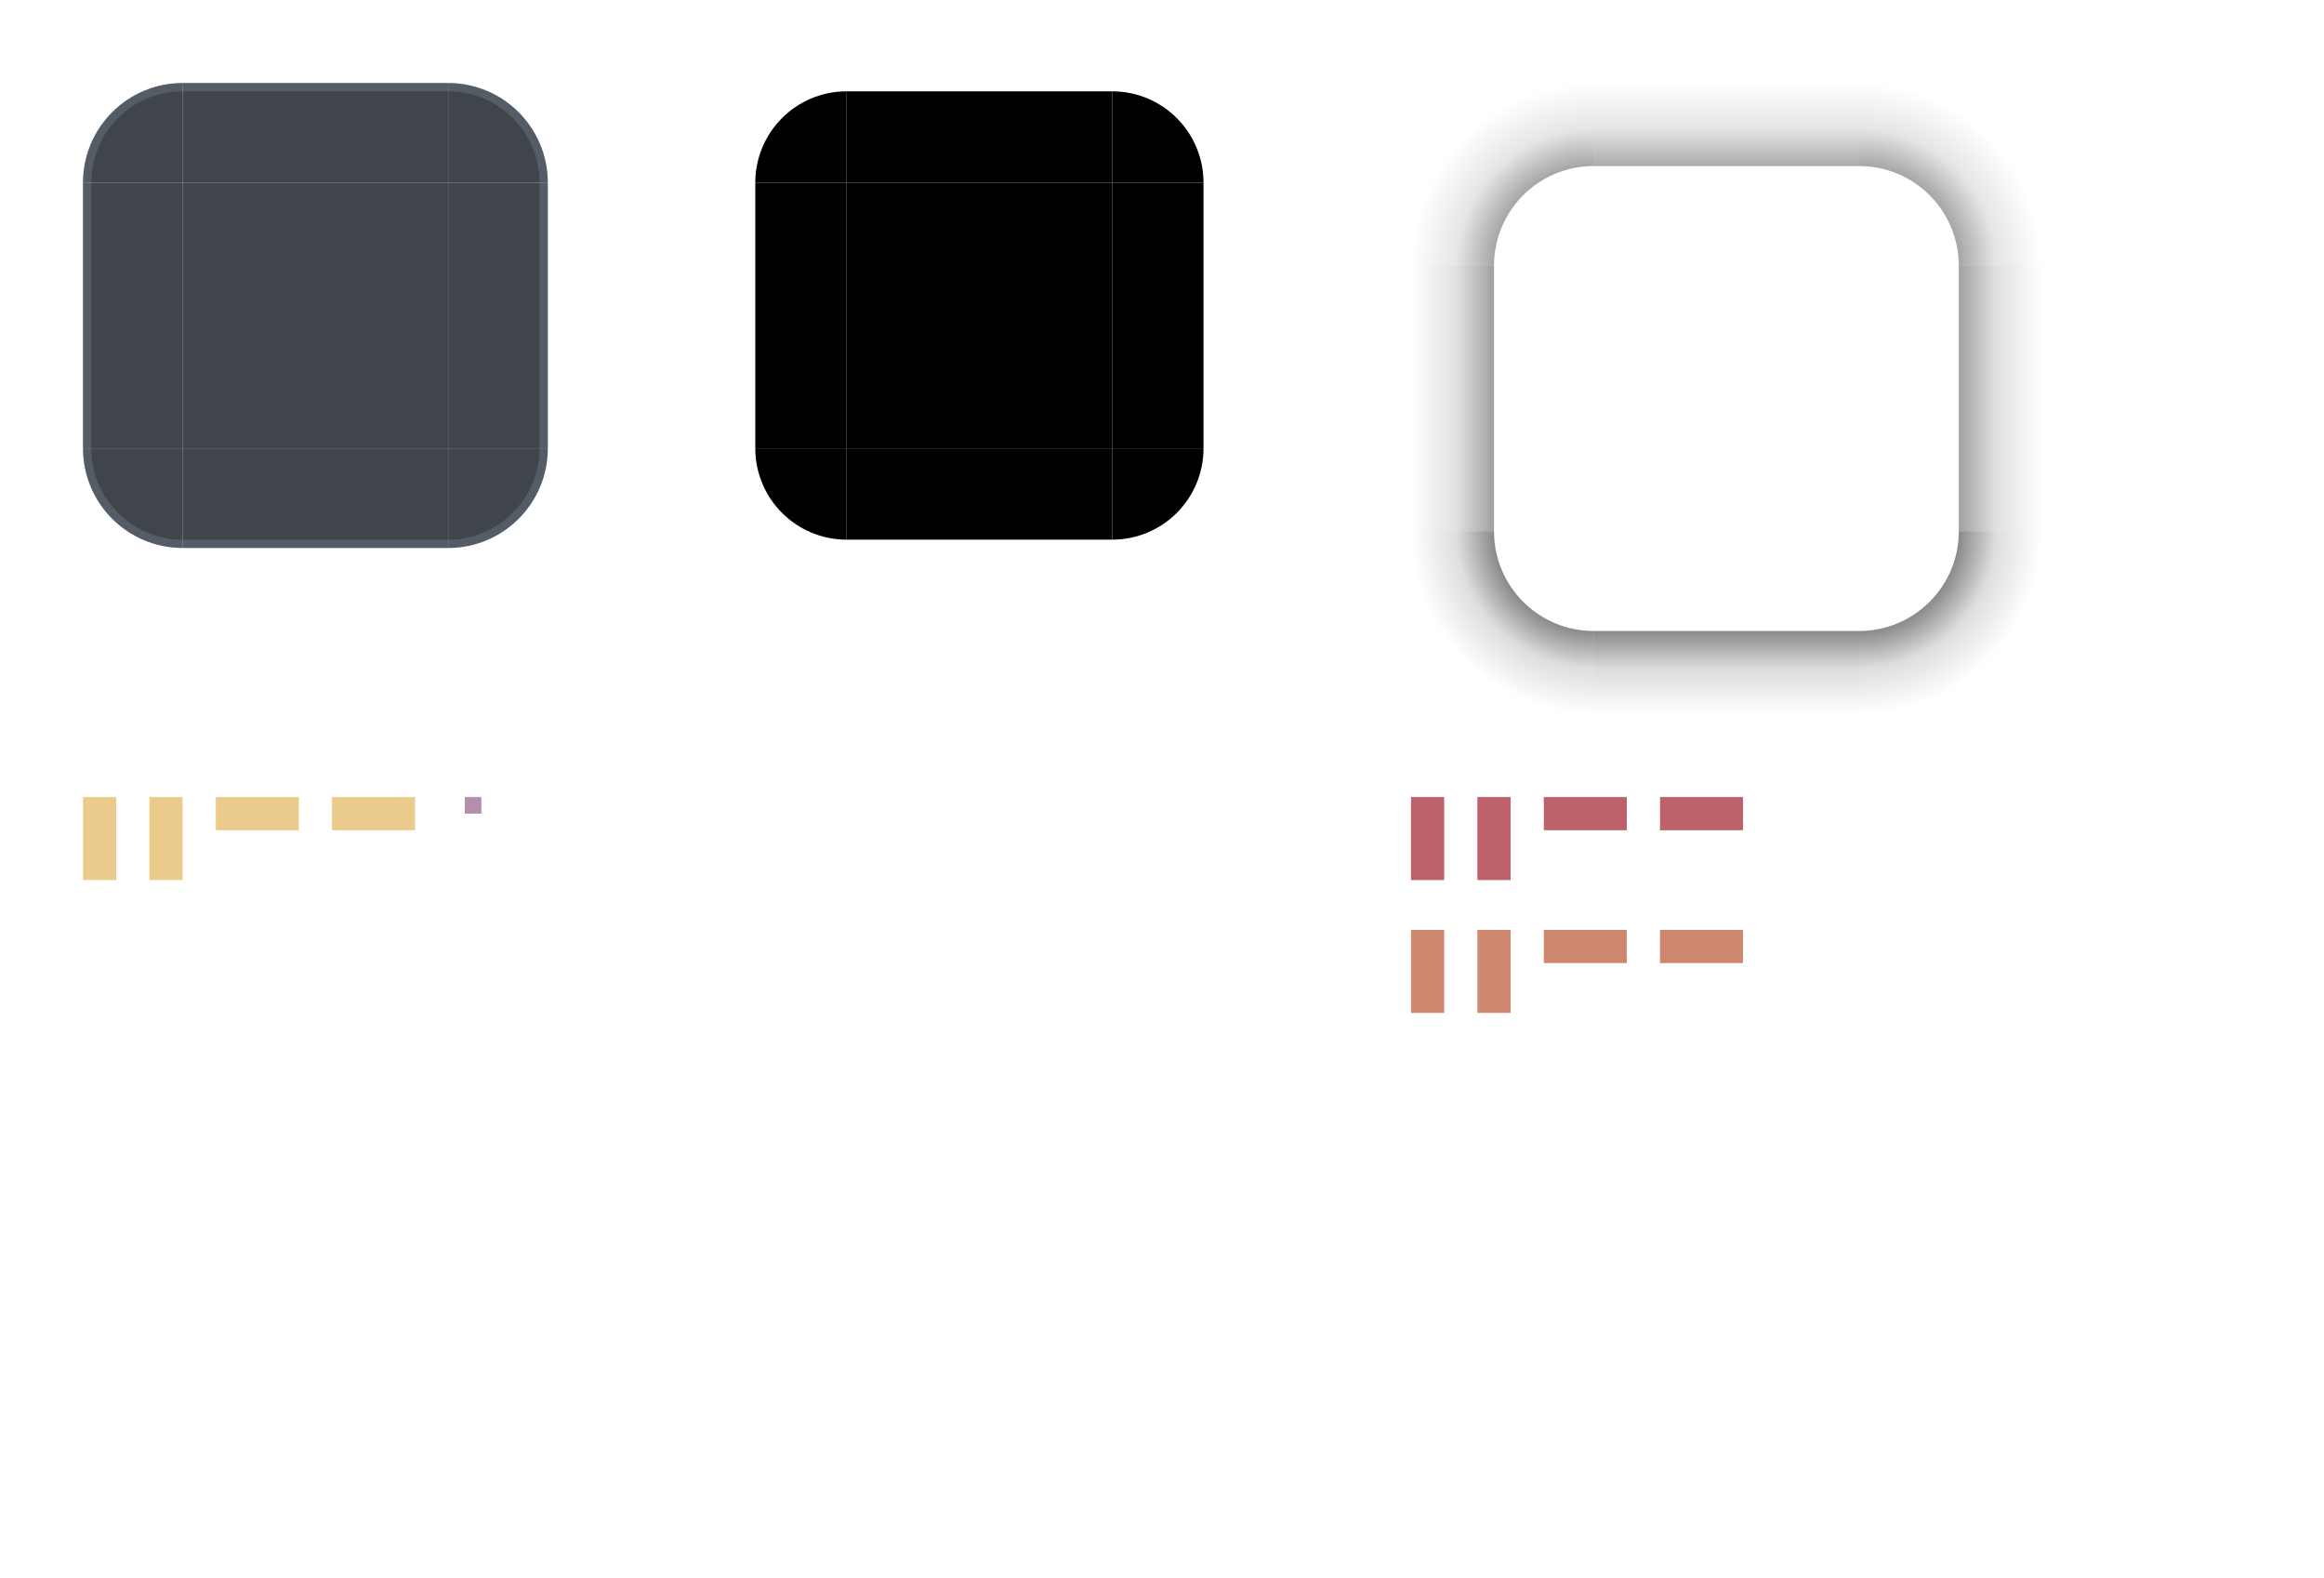
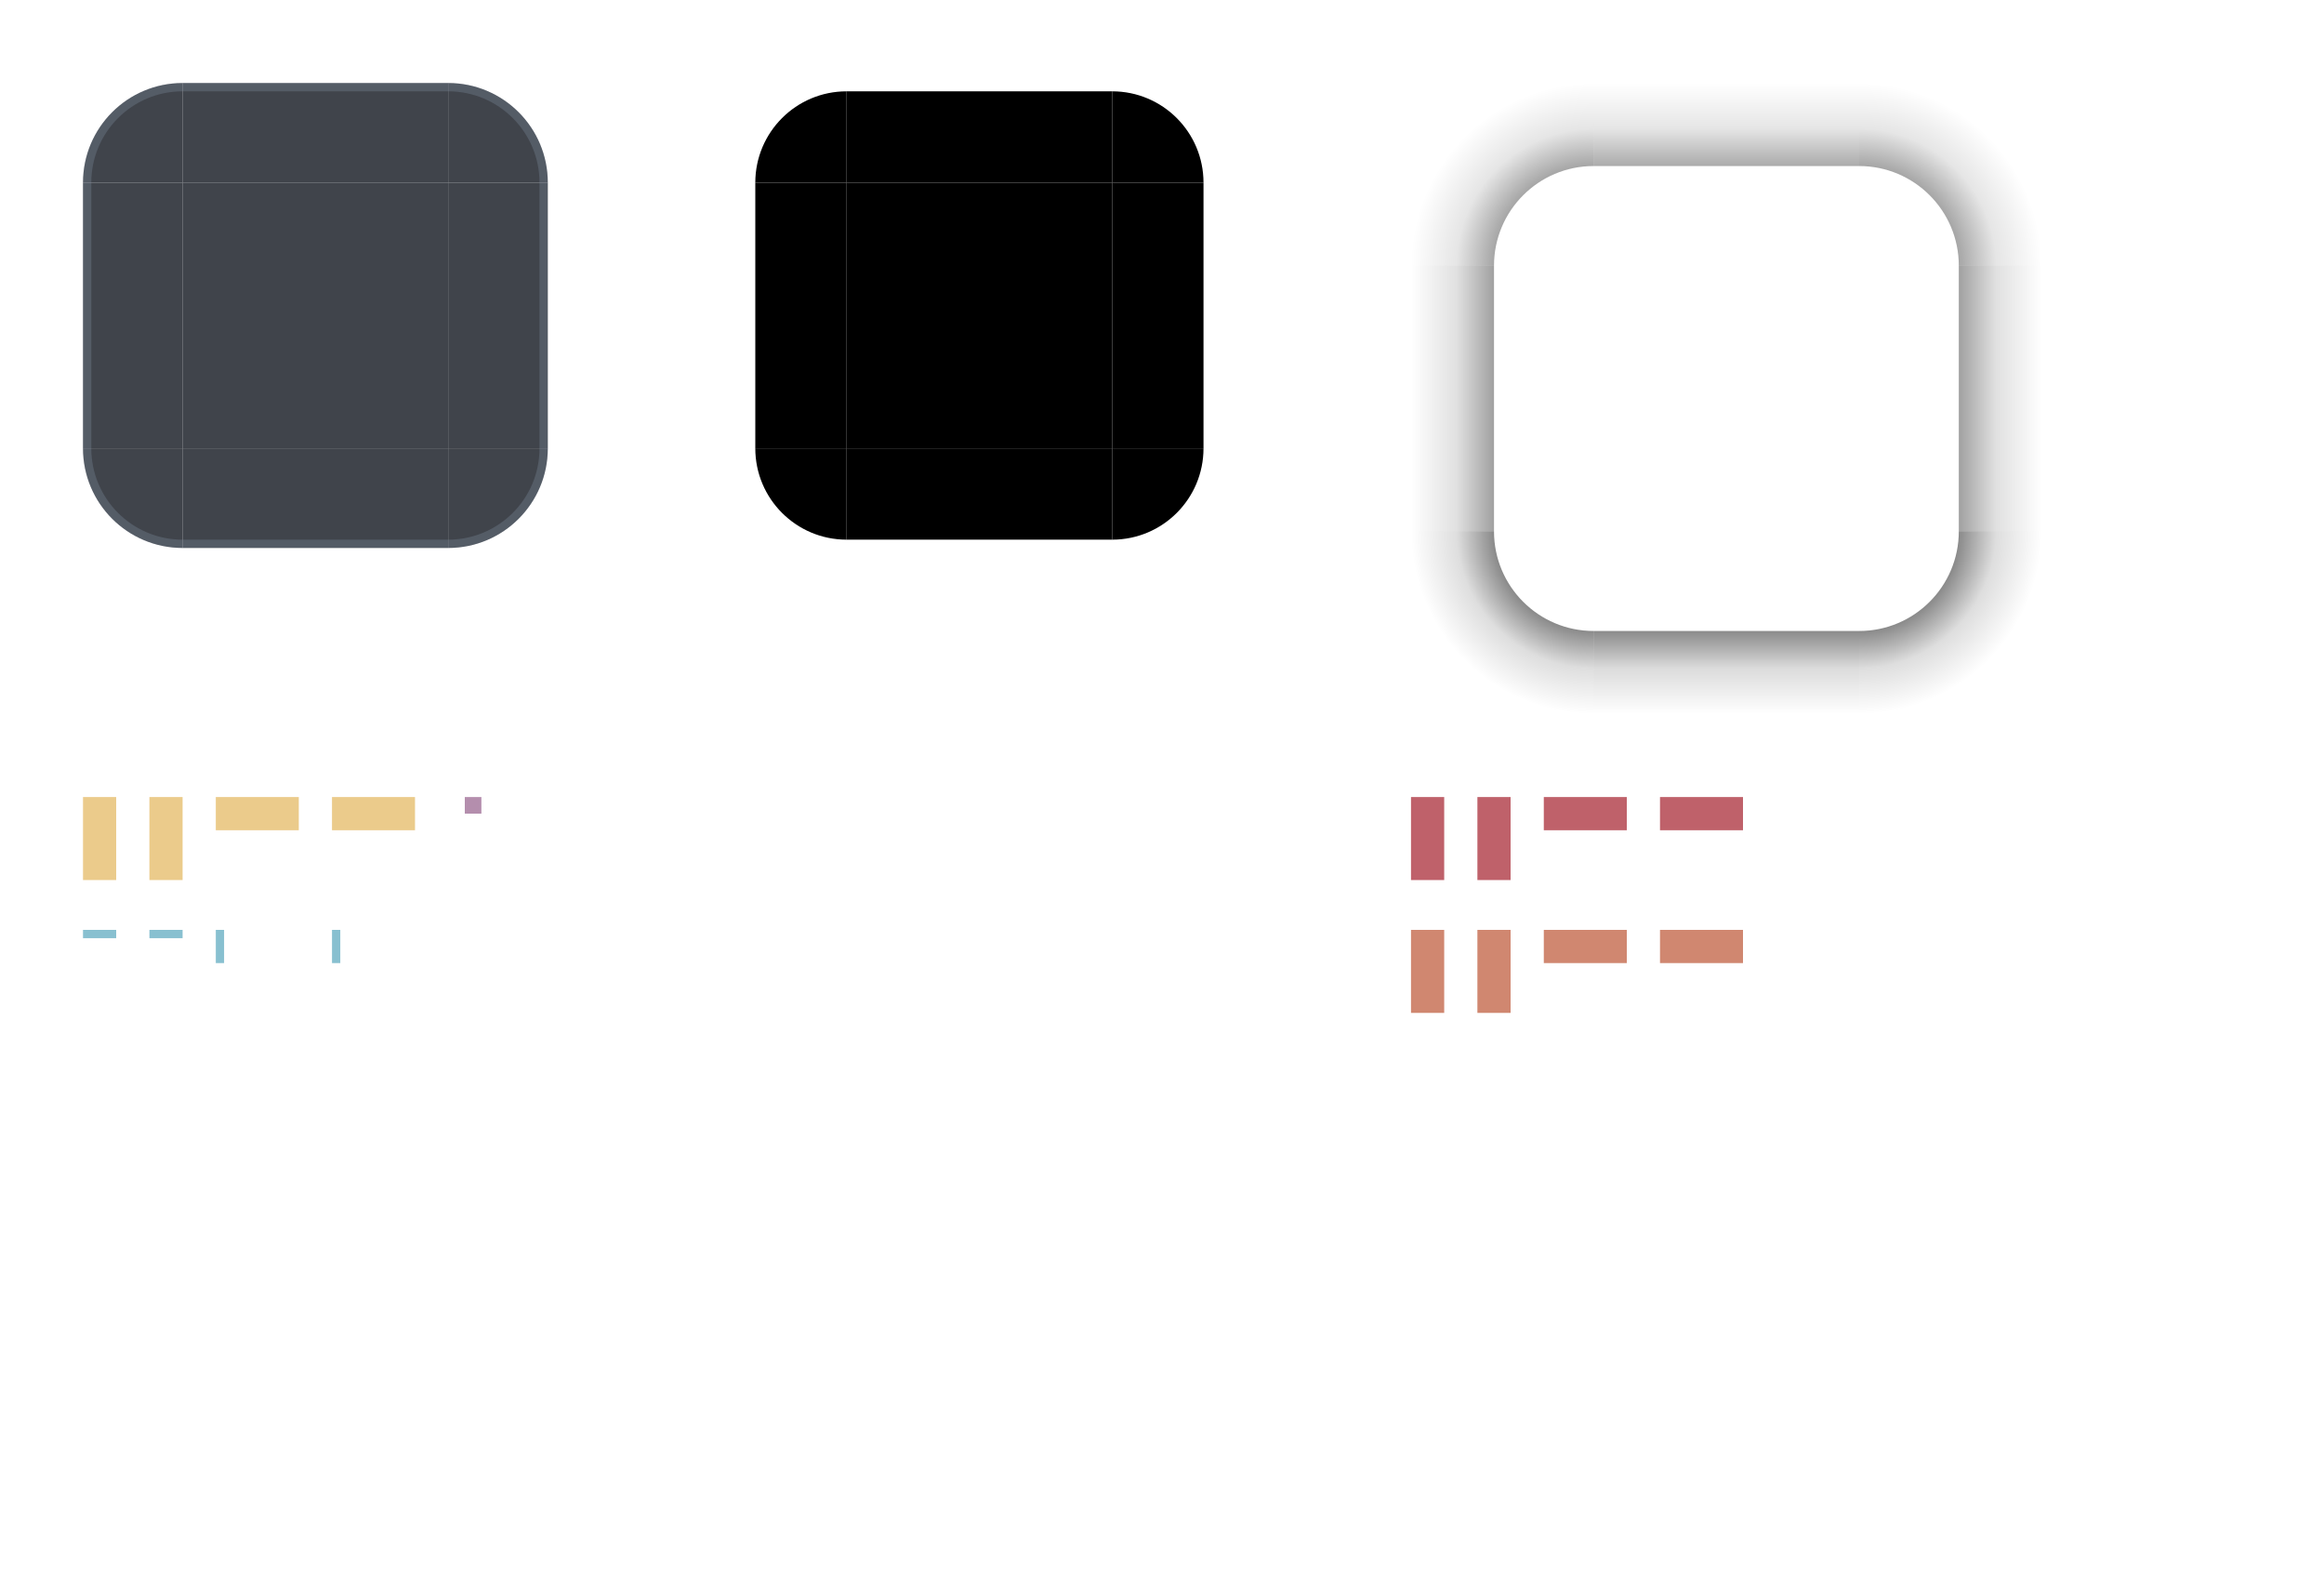
<svg xmlns="http://www.w3.org/2000/svg" width="280" height="190" viewBox="0 0 280 190">
  <defs>
    <linearGradient id="shTop" x1="0" y1="1" x2="0" y2="0">
      <stop offset="0%" stop-color="#000000" stop-opacity="0.33" />
      <stop offset="45%" stop-color="#000000" stop-opacity="0.10" />
      <stop offset="100%" stop-color="#000000" stop-opacity="0" />
    </linearGradient>
    <linearGradient id="shBottom" x1="0" y1="0" x2="0" y2="1">
      <stop offset="0%" stop-color="#000000" stop-opacity="0.46" />
      <stop offset="45%" stop-color="#000000" stop-opacity="0.14" />
      <stop offset="100%" stop-color="#000000" stop-opacity="0" />
    </linearGradient>
    <linearGradient id="shLeft" x1="1" y1="0" x2="0" y2="0">
      <stop offset="0%" stop-color="#000000" stop-opacity="0.37" />
      <stop offset="45%" stop-color="#000000" stop-opacity="0.12" />
      <stop offset="100%" stop-color="#000000" stop-opacity="0" />
    </linearGradient>
    <linearGradient id="shRight" x1="0" y1="0" x2="1" y2="0">
      <stop offset="0%" stop-color="#000000" stop-opacity="0.37" />
      <stop offset="45%" stop-color="#000000" stop-opacity="0.12" />
      <stop offset="100%" stop-color="#000000" stop-opacity="0" />
    </linearGradient>
    <radialGradient id="shTL" gradientUnits="userSpaceOnUse" cx="192" cy="32" r="22">
      <stop offset="54.5%" stop-color="#000000" stop-opacity="0.35" />
      <stop offset="75.0%" stop-color="#000000" stop-opacity="0.10" />
      <stop offset="100%" stop-color="#000000" stop-opacity="0" />
    </radialGradient>
    <radialGradient id="shTR" gradientUnits="userSpaceOnUse" cx="224" cy="32" r="22">
      <stop offset="54.5%" stop-color="#000000" stop-opacity="0.35" />
      <stop offset="75.0%" stop-color="#000000" stop-opacity="0.10" />
      <stop offset="100%" stop-color="#000000" stop-opacity="0" />
    </radialGradient>
    <radialGradient id="shBL" gradientUnits="userSpaceOnUse" cx="192" cy="64" r="22">
      <stop offset="54.5%" stop-color="#000000" stop-opacity="0.46" />
      <stop offset="75.0%" stop-color="#000000" stop-opacity="0.13" />
      <stop offset="100%" stop-color="#000000" stop-opacity="0" />
    </radialGradient>
    <radialGradient id="shBR" gradientUnits="userSpaceOnUse" cx="224" cy="64" r="22">
      <stop offset="54.5%" stop-color="#000000" stop-opacity="0.46" />
      <stop offset="75.0%" stop-color="#000000" stop-opacity="0.13" />
      <stop offset="100%" stop-color="#000000" stop-opacity="0" />
    </radialGradient>
  </defs>
  <g id="topleft">
    <rect x="10" y="10" width="12" height="12" fill="none" />
    <path d="M 10,22 A 12,12 0 0 1 22,10 L 22,10 L 22,22 L 10,22 Z" fill="#161b24" fill-opacity="0.82" />
    <path d="M 10,22 A 12,12 0 0 1 22,10 L 22,10 L 22,11 L 22,11 A 11,11 0 0 0 11,22 L 11,22 L 10,22 Z" fill="#bad2ee" fill-opacity="0.17" />
  </g>
  <g id="top">
    <rect x="22" y="10" width="32" height="12" fill="#161b24" fill-opacity="0.82" />
    <rect x="22" y="10" width="32" height="1" fill="#bad2ee" fill-opacity="0.17" />
  </g>
  <g id="topright">
    <rect x="54" y="10" width="12" height="12" fill="none" />
    <path d="M 54,10 L 54,10 A 12,12 0 0 1 66,22 L 66,22 L 54,22 Z" fill="#161b24" fill-opacity="0.82" />
    <path d="M 54,10 L 54,10 A 12,12 0 0 1 66,22 L 66,22 L 65,22 L 65,22 A 11,11 0 0 0 54,11 L 54,11 Z" fill="#bad2ee" fill-opacity="0.17" />
  </g>
  <g id="left">
    <rect x="10" y="22" width="12" height="32" fill="#161b24" fill-opacity="0.82" />
    <rect x="10" y="22" width="1" height="32" fill="#bad2ee" fill-opacity="0.17" />
  </g>
  <rect id="center" x="22" y="22" width="32" height="32" fill="#161b24" fill-opacity="0.82" />
  <g id="right">
    <rect x="54" y="22" width="12" height="32" fill="#161b24" fill-opacity="0.82" />
    <rect x="65" y="22" width="1" height="32" fill="#bad2ee" fill-opacity="0.17" />
  </g>
  <g id="bottomleft">
    <rect x="10" y="54" width="12" height="12" fill="none" />
    <path d="M 10,54 L 22,54 L 22,66 L 22,66 A 12,12 0 0 1 10,54 Z" fill="#161b24" fill-opacity="0.82" />
    <path d="M 10,54 L 11,54 L 11,54 A 11,11 0 0 0 22,65 L 22,65 L 22,66 L 22,66 A 12,12 0 0 1 10,54 Z" fill="#bad2ee" fill-opacity="0.17" />
  </g>
  <g id="bottom">
    <rect x="22" y="54" width="32" height="12" fill="#161b24" fill-opacity="0.82" />
    <rect x="22" y="65" width="32" height="1" fill="#bad2ee" fill-opacity="0.17" />
  </g>
  <g id="bottomright">
    <rect x="54" y="54" width="12" height="12" fill="none" />
    <path d="M 54,54 L 66,54 L 66,54 A 12,12 0 0 1 54,66 L 54,66 Z" fill="#161b24" fill-opacity="0.82" />
    <path d="M 65,54 L 66,54 L 66,54 A 12,12 0 0 1 54,66 L 54,66 L 54,65 L 54,65 A 11,11 0 0 0 65,54 Z" fill="#bad2ee" fill-opacity="0.17" />
  </g>
  <g id="mask-topleft">
    <rect x="90" y="10" width="12" height="12" fill="none" />
    <path d="M 91,22 A 11,11 0 0 1 102,11 L 102,11 L 102,22 L 91,22 Z" fill="#000000" />
  </g>
  <g id="mask-top">
    <rect x="102" y="10" width="32" height="12" fill="none" />
    <rect x="102" y="11" width="32" height="11" fill="#000000" />
  </g>
  <g id="mask-topright">
    <rect x="134" y="10" width="12" height="12" fill="none" />
    <path d="M 134,11 L 134,11 A 11,11 0 0 1 145,22 L 145,22 L 134,22 Z" fill="#000000" />
  </g>
  <g id="mask-left">
    <rect x="90" y="22" width="12" height="32" fill="none" />
    <rect x="91" y="22" width="11" height="32" fill="#000000" />
  </g>
  <rect id="mask-center" x="102" y="22" width="32" height="32" fill="#000000" />
  <g id="mask-right">
    <rect x="134" y="22" width="12" height="32" fill="none" />
    <rect x="134" y="22" width="11" height="32" fill="#000000" />
  </g>
  <g id="mask-bottomleft">
    <rect x="90" y="54" width="12" height="12" fill="none" />
    <path d="M 91,54 L 102,54 L 102,65 L 102,65 A 11,11 0 0 1 91,54 Z" fill="#000000" />
  </g>
  <g id="mask-bottom">
    <rect x="102" y="54" width="32" height="12" fill="none" />
    <rect x="102" y="54" width="32" height="11" fill="#000000" />
  </g>
  <g id="mask-bottomright">
    <rect x="134" y="54" width="12" height="12" fill="none" />
    <path d="M 134,54 L 145,54 L 145,54 A 11,11 0 0 1 134,65 L 134,65 Z" fill="#000000" />
  </g>
  <g id="shadow-topleft">
    <rect x="170" y="10" width="22" height="22" fill="none" />
    <path d="M 170,32 A 22,22 0 0 1 192,10 L 192,10 L 192,20 L 192,20 A 12,12 0 0 0 180,32 L 180,32 L 170,32 Z" fill="url(#shTL)" />
  </g>
  <g id="shadow-top">
    <rect x="192" y="10" width="32" height="22" fill="none" />
    <rect x="192" y="10" width="32" height="10" fill="url(#shTop)" />
  </g>
  <g id="shadow-topright">
    <rect x="224" y="10" width="22" height="22" fill="none" />
    <path d="M 224,10 L 224,10 A 22,22 0 0 1 246,32 L 246,32 L 236,32 L 236,32 A 12,12 0 0 0 224,20 L 224,20 Z" fill="url(#shTR)" />
  </g>
  <g id="shadow-left">
    <rect x="170" y="32" width="22" height="32" fill="none" />
    <rect x="170" y="32" width="10" height="32" fill="url(#shLeft)" />
  </g>
  <rect id="shadow-center" x="192" y="32" width="32" height="32" fill="#000000" fill-opacity="0" />
  <g id="shadow-right">
    <rect x="224" y="32" width="22" height="32" fill="none" />
    <rect x="236" y="32" width="10" height="32" fill="url(#shRight)" />
  </g>
  <g id="shadow-bottomleft">
    <rect x="170" y="64" width="22" height="22" fill="none" />
    <path d="M 170,64 L 180,64 L 180,64 A 12,12 0 0 0 192,76 L 192,76 L 192,86 L 192,86 A 22,22 0 0 1 170,64 Z" fill="url(#shBL)" />
  </g>
  <g id="shadow-bottom">
    <rect x="192" y="64" width="32" height="22" fill="none" />
    <rect x="192" y="76" width="32" height="10" fill="url(#shBottom)" />
  </g>
  <g id="shadow-bottomright">
    <rect x="224" y="64" width="22" height="22" fill="none" />
    <path d="M 236,64 L 246,64 L 246,64 A 22,22 0 0 1 224,86 L 224,86 L 224,76 L 224,76 A 12,12 0 0 0 236,64 Z" fill="url(#shBR)" />
  </g>
  <rect id="shadow-hint-top-margin" x="170" y="96" width="4" height="10" fill="#bf616a" />
  <rect id="shadow-hint-bottom-margin" x="178" y="96" width="4" height="10" fill="#bf616a" />
  <rect id="shadow-hint-left-margin" x="186" y="96" width="10" height="4" fill="#bf616a" />
  <rect id="shadow-hint-right-margin" x="200" y="96" width="10" height="4" fill="#bf616a" />
  <rect id="shadow-hint-top-inset" x="170" y="112" width="4" height="10" fill="#d08770" />
  <rect id="shadow-hint-bottom-inset" x="178" y="112" width="4" height="10" fill="#d08770" />
  <rect id="shadow-hint-left-inset" x="186" y="112" width="10" height="4" fill="#d08770" />
  <rect id="shadow-hint-right-inset" x="200" y="112" width="10" height="4" fill="#d08770" />
  <rect id="hint-top-margin" x="10" y="96" width="4" height="10" fill="#ebcb8b" />
  <rect id="hint-bottom-margin" x="18" y="96" width="4" height="10" fill="#ebcb8b" />
  <rect id="hint-left-margin" x="26" y="96" width="10" height="4" fill="#ebcb8b" />
  <rect id="hint-right-margin" x="40" y="96" width="10" height="4" fill="#ebcb8b" />
+   <rect id="hint-top-inset" x="10" y="112" width="4" height="1" fill="#88c0d0" />
+   <rect id="hint-bottom-inset" x="18" y="112" width="4" height="1" fill="#88c0d0" />
+   <rect id="hint-left-inset" x="26" y="112" width="1" height="4" fill="#88c0d0" />
+   <rect id="hint-right-inset" x="40" y="112" width="1" height="4" fill="#88c0d0" />
  <rect id="hint-stretch-borders" x="56" y="96" width="2" height="2" fill="#b48ead" />
</svg>
